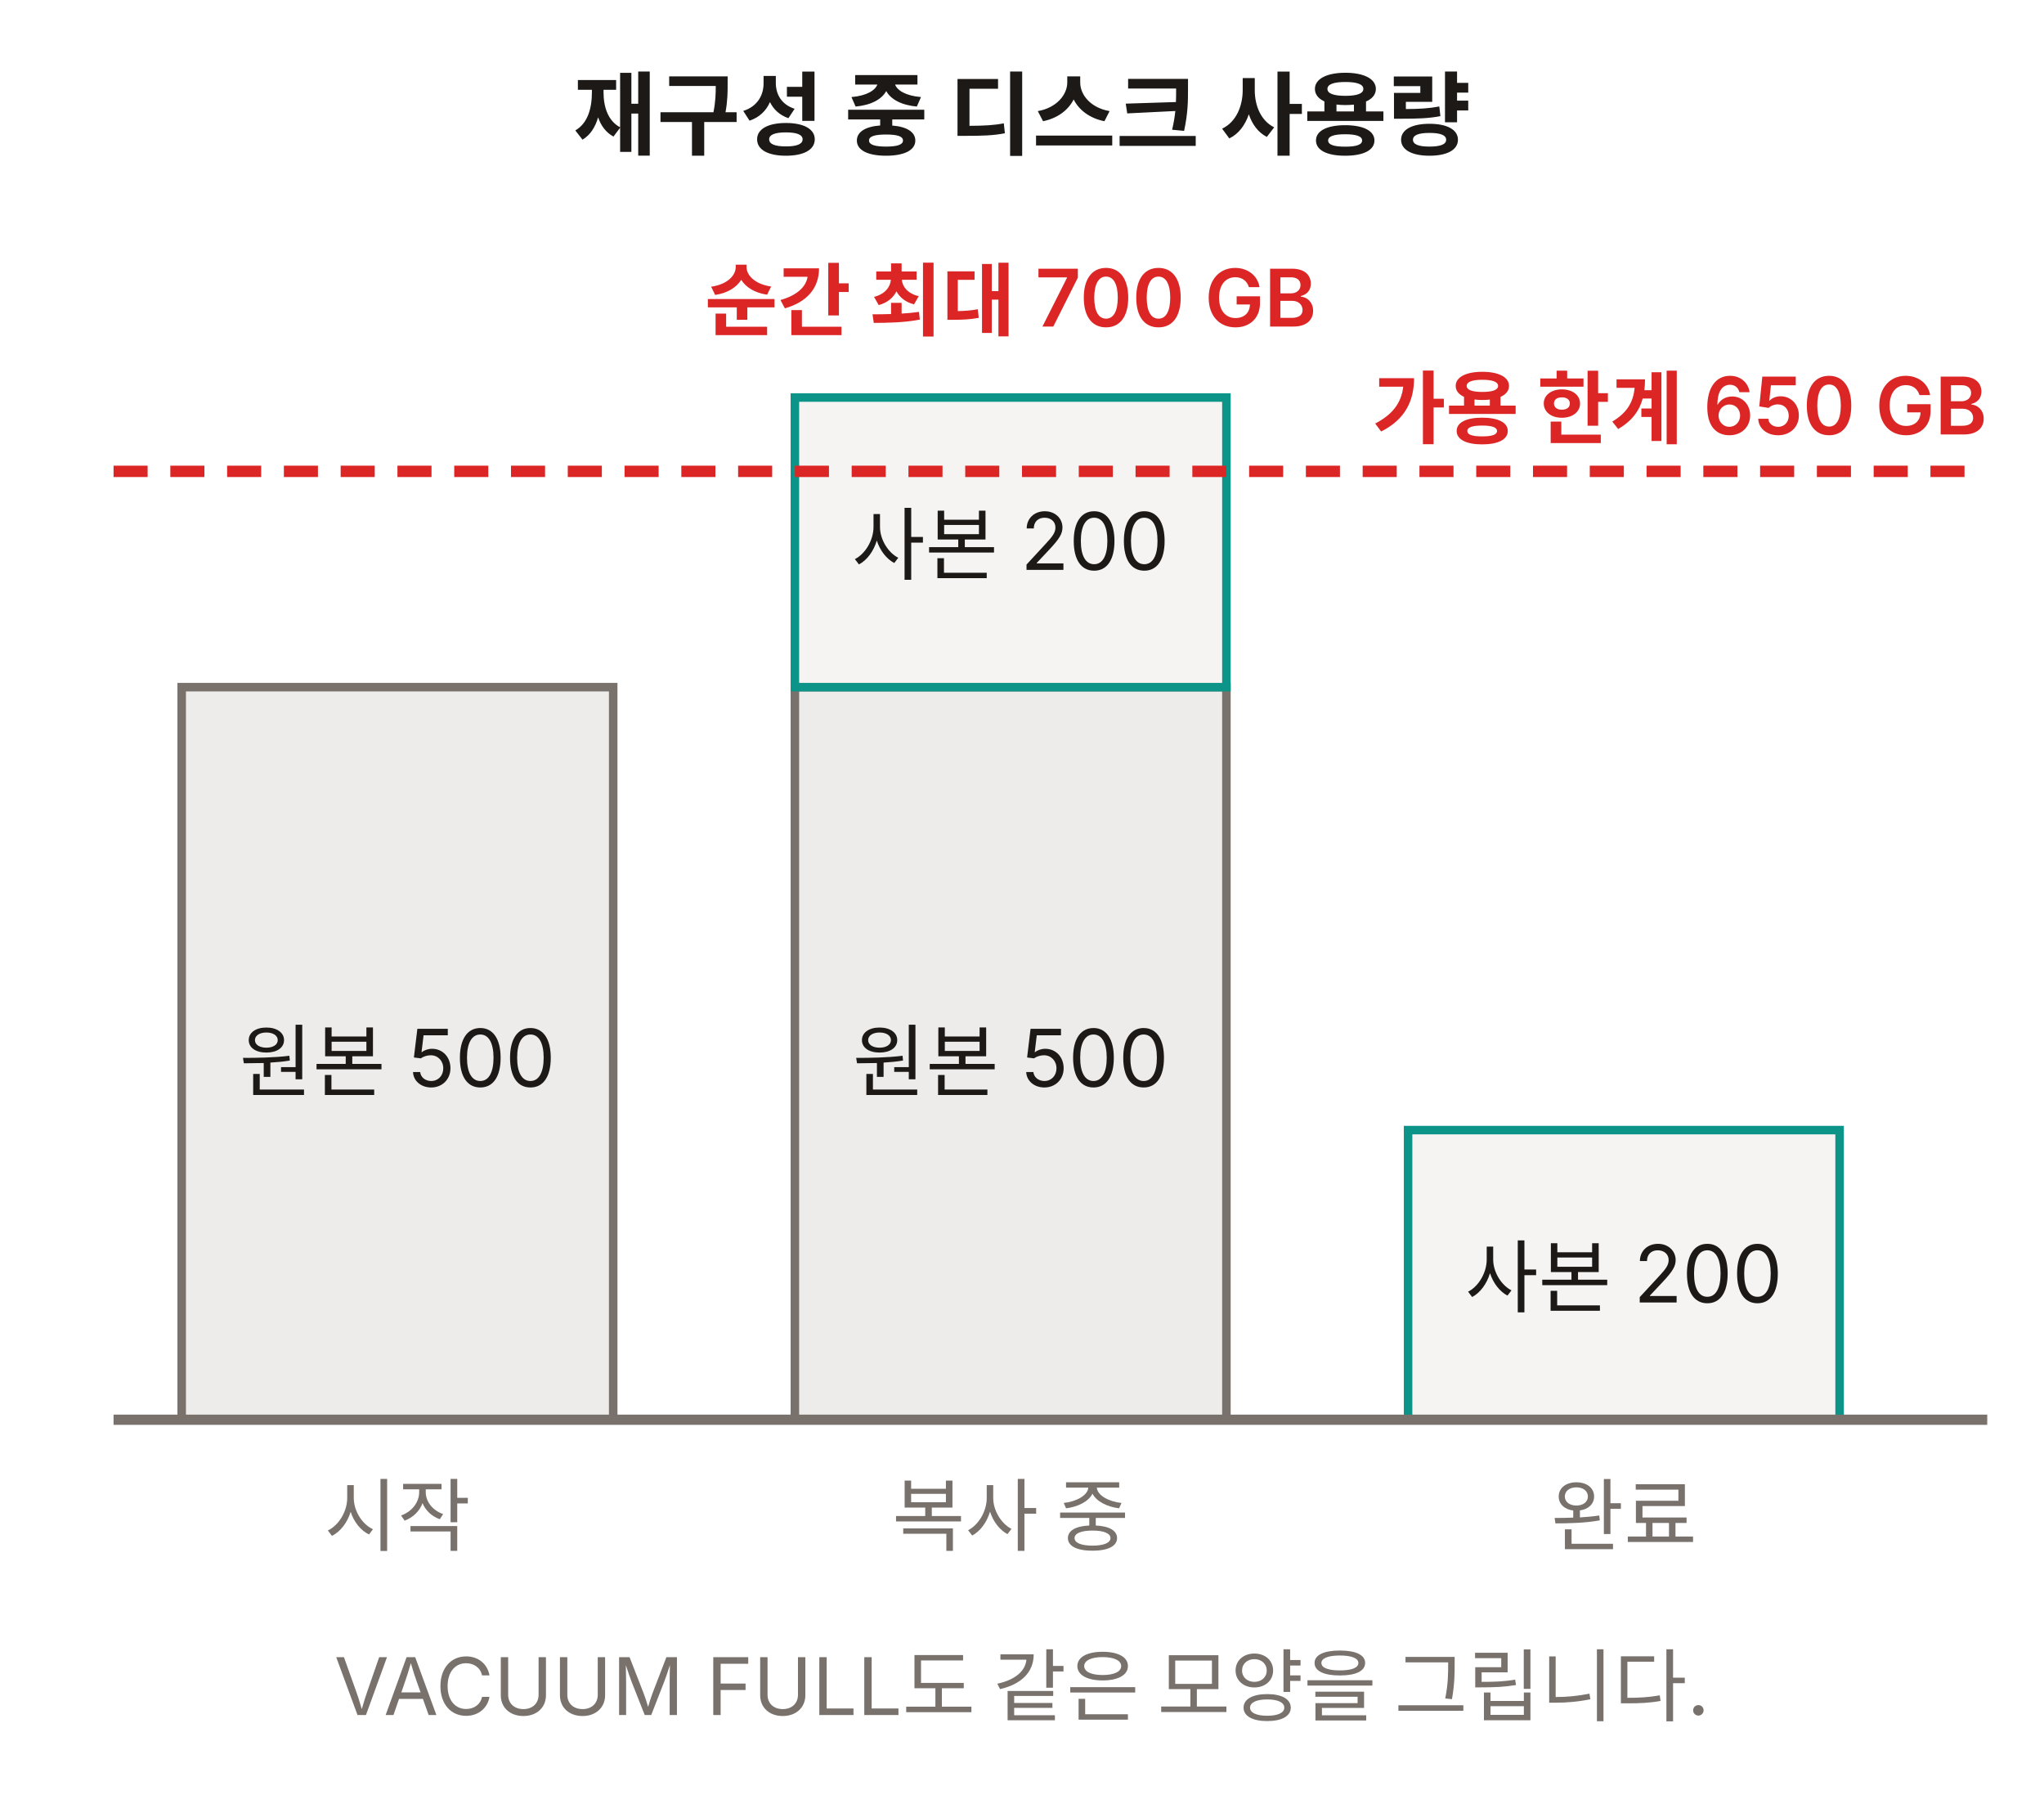
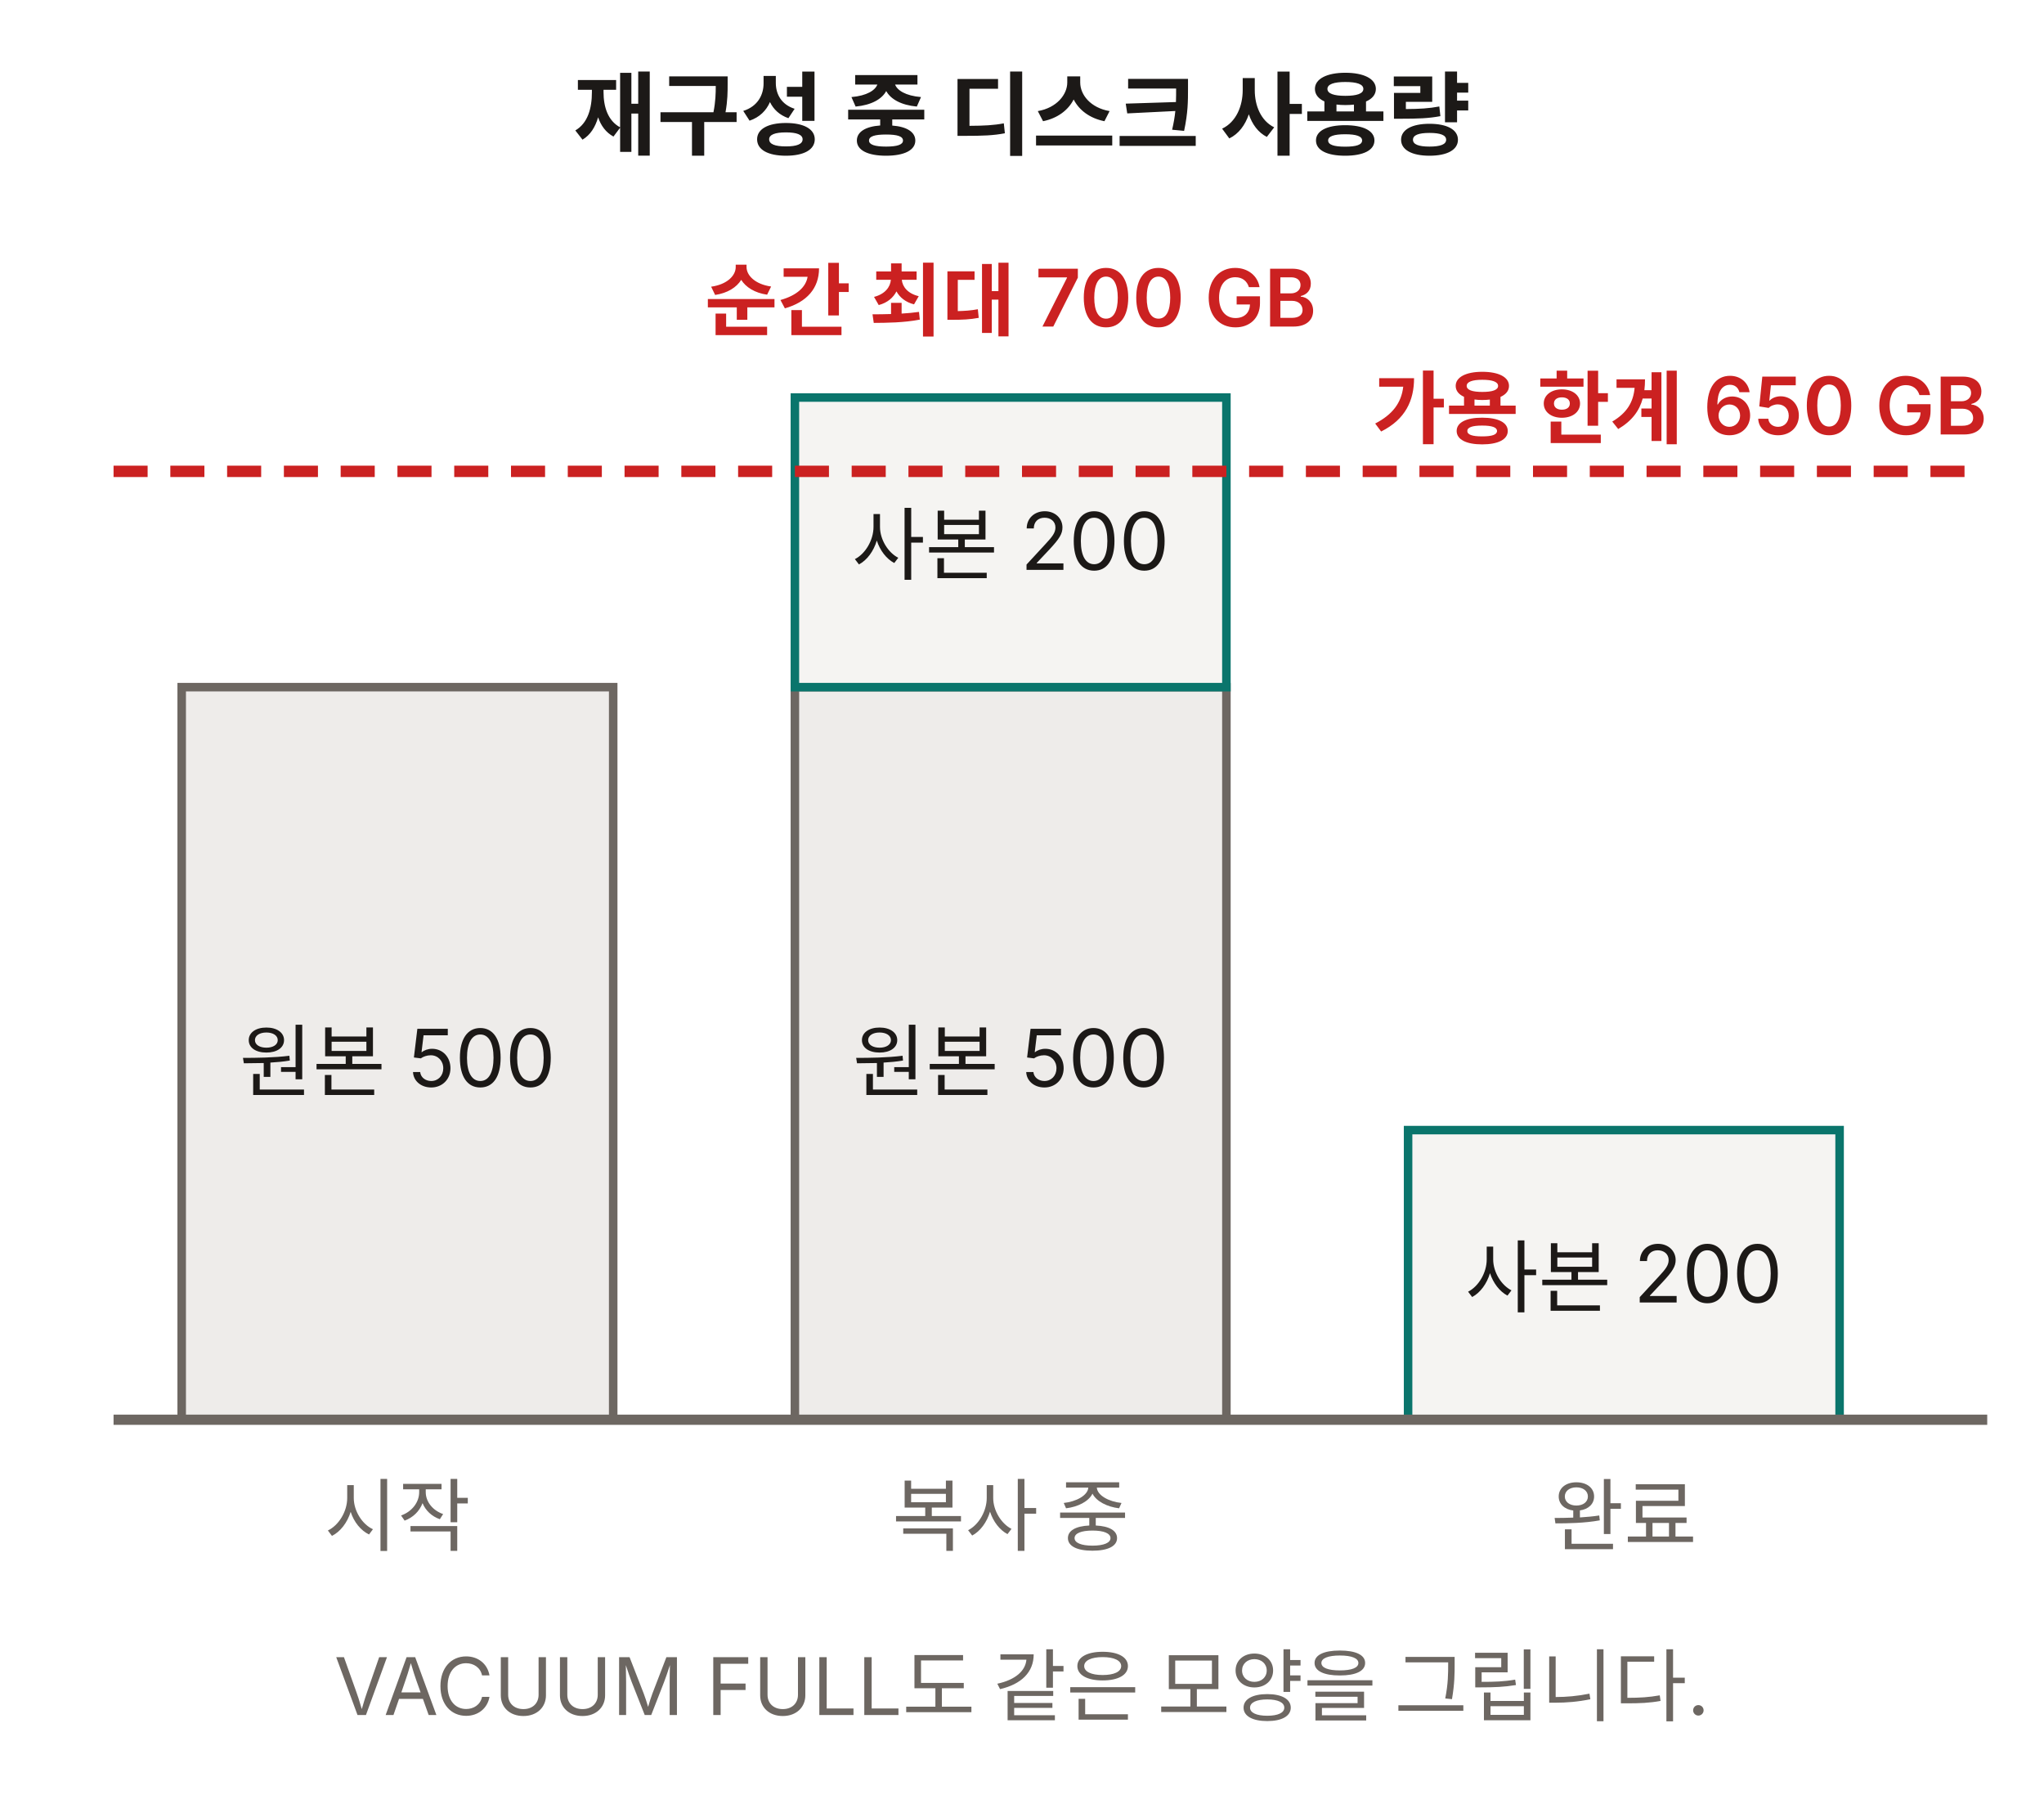
<svg xmlns="http://www.w3.org/2000/svg" viewBox="0 0 360 316" style="width: 100%; height: auto; max-width: 360px;" font-family="Pretendard, -apple-system, sans-serif" role="img" aria-label="테이블 재구성 중 디스크 사용량 변화. 시작 시점에는 원본 500기가바이트만 있고, 복사 중에는 원본 500기가바이트와 사본 200기가바이트가 함께 존재해 순간 최대 700기가바이트에 도달하며, 이 값이 가용 한계 650기가바이트를 넘습니다. 완료 후에는 사본 200기가바이트만 남습니다.">
  <style>
.qvb4-t { fill: var(--text, #1c1917); }
- .qvb4-m { fill: var(--text-muted, #78716c); }
- .qvb4-d { fill: var(--text-danger, #dc2626); font-weight: 600; }
- .qvb4-orig { fill: var(--bg-muted, #eeecea); stroke: var(--text-muted, #78716c); stroke-width: 1.5; }
- .qvb4-copy { fill: var(--bg-subtle, #f5f4f2); stroke: var(--primary, #0d9488); stroke-width: 1.5; }
- .qvb4-cap { stroke: var(--text-danger, #dc2626); stroke-width: 2; stroke-dasharray: 6 4; fill: none; }
- .qvb4-ax { stroke: var(--text-muted, #78716c); stroke-width: 1.8; fill: none; }
+ .qvb4-m { fill: var(--text-muted, #6d6762); }
+ .qvb4-d { fill: var(--text-danger, #cb2121); font-weight: 600; }
+ .qvb4-orig { fill: var(--bg-muted, #eeecea); stroke: var(--text-muted, #6d6762); stroke-width: 1.5; }
+ .qvb4-copy { fill: var(--bg-subtle, #f5f4f2); stroke: var(--primary, #0a756c); stroke-width: 1.5; }
+ .qvb4-cap { stroke: var(--text-danger, #cb2121); stroke-width: 2; stroke-dasharray: 6 4; fill: none; }
+ .qvb4-ax { stroke: var(--text-muted, #6d6762); stroke-width: 1.8; fill: none; }
</style>
  <text x="180" y="26" text-anchor="middle" font-size="16" font-weight="600" class="qvb4-t">재구성 중 디스크 사용량</text>
  <text x="178" y="58" text-anchor="middle" font-size="14" class="qvb4-d">순간 최대 700 GB</text>
  <rect x="32" y="121" width="76" height="129" class="qvb4-orig" />
  <text x="70" y="192" text-anchor="middle" font-size="14" class="qvb4-t">원본 500</text>
  <rect x="140" y="121" width="76" height="129" class="qvb4-orig" />
  <text x="178" y="192" text-anchor="middle" font-size="14" class="qvb4-t">원본 500</text>
  <rect x="140" y="70" width="76" height="51" class="qvb4-copy" />
  <text x="178" y="101" text-anchor="middle" font-size="14" class="qvb4-t">사본 200</text>
  <rect x="248" y="199" width="76" height="51" class="qvb4-copy" />
  <text x="286" y="230" text-anchor="middle" font-size="14" class="qvb4-t">사본 200</text>
  <line x1="20" y1="83" x2="350" y2="83" class="qvb4-cap" />
  <text x="350" y="77" text-anchor="end" font-size="14" class="qvb4-d">가용 한계 650 GB</text>
  <line x1="20" y1="250" x2="350" y2="250" class="qvb4-ax" />
  <text x="70" y="272" text-anchor="middle" font-size="14" class="qvb4-m">시작</text>
  <text x="178" y="272" text-anchor="middle" font-size="14" class="qvb4-m">복사 중</text>
  <text x="286" y="272" text-anchor="middle" font-size="14" class="qvb4-m">완료</text>
  <text x="180" y="302" text-anchor="middle" font-size="14" class="qvb4-m">VACUUM FULL도 같은 모양을 그립니다.</text>
</svg>
